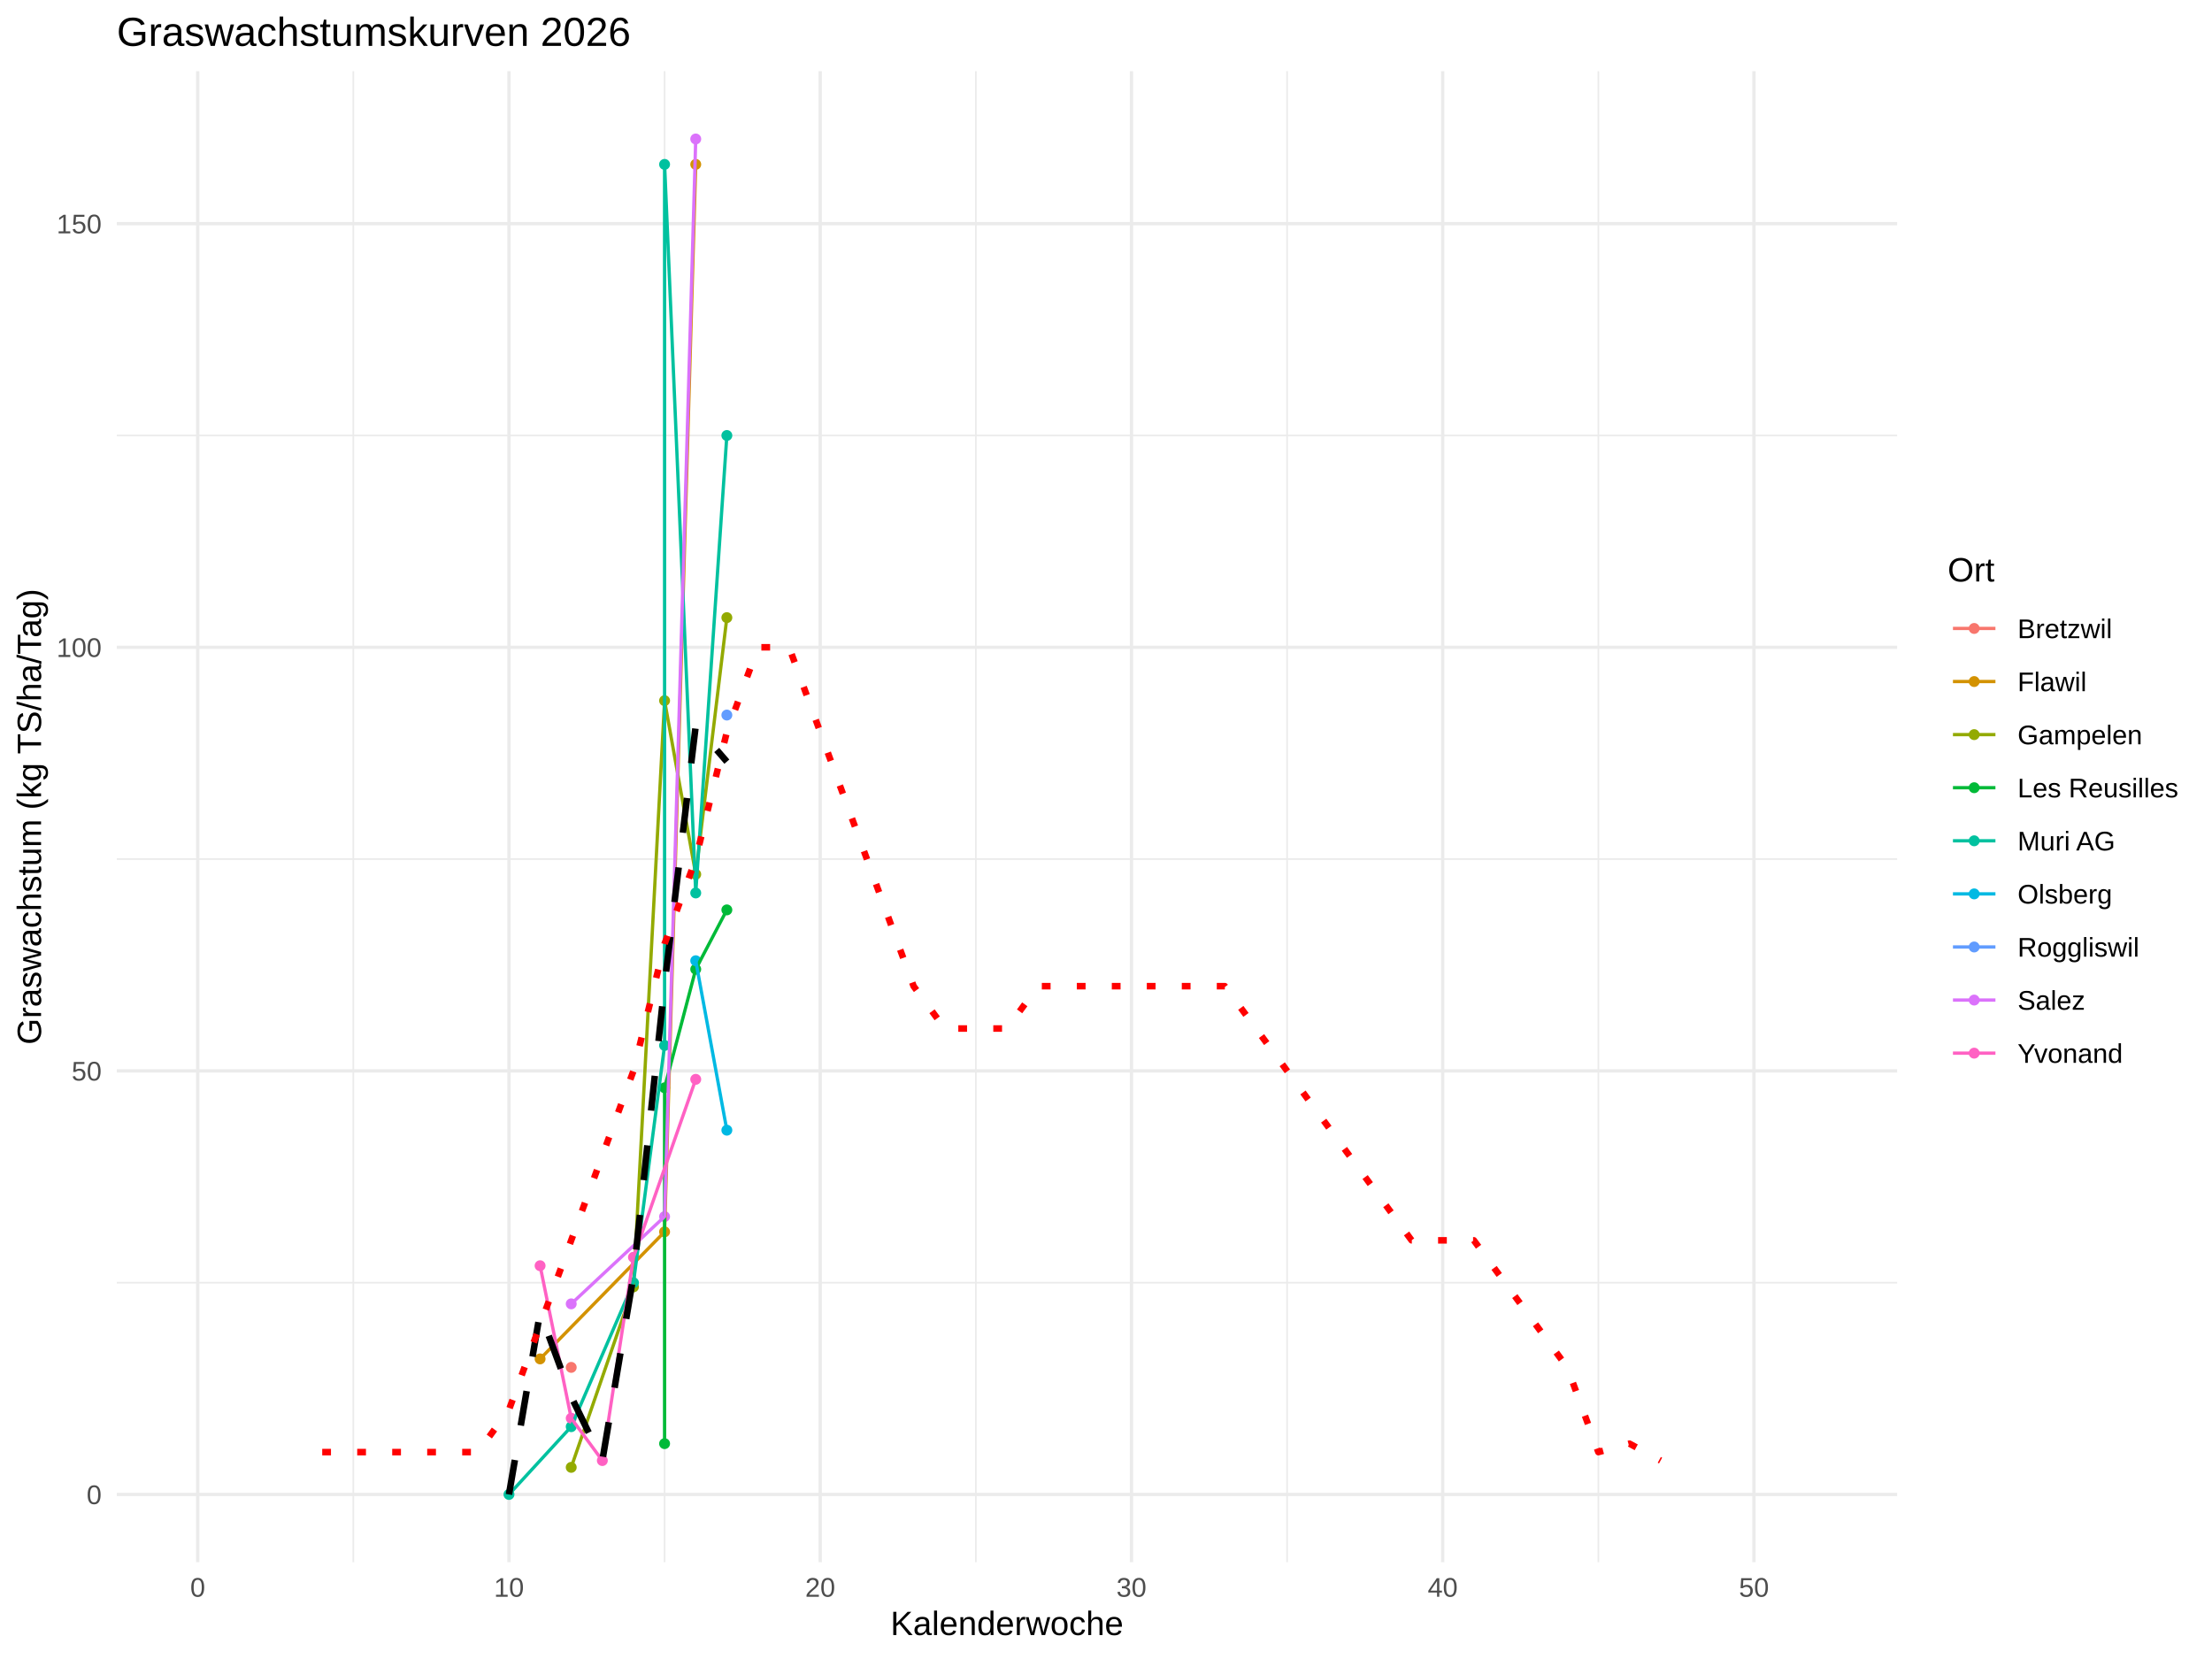
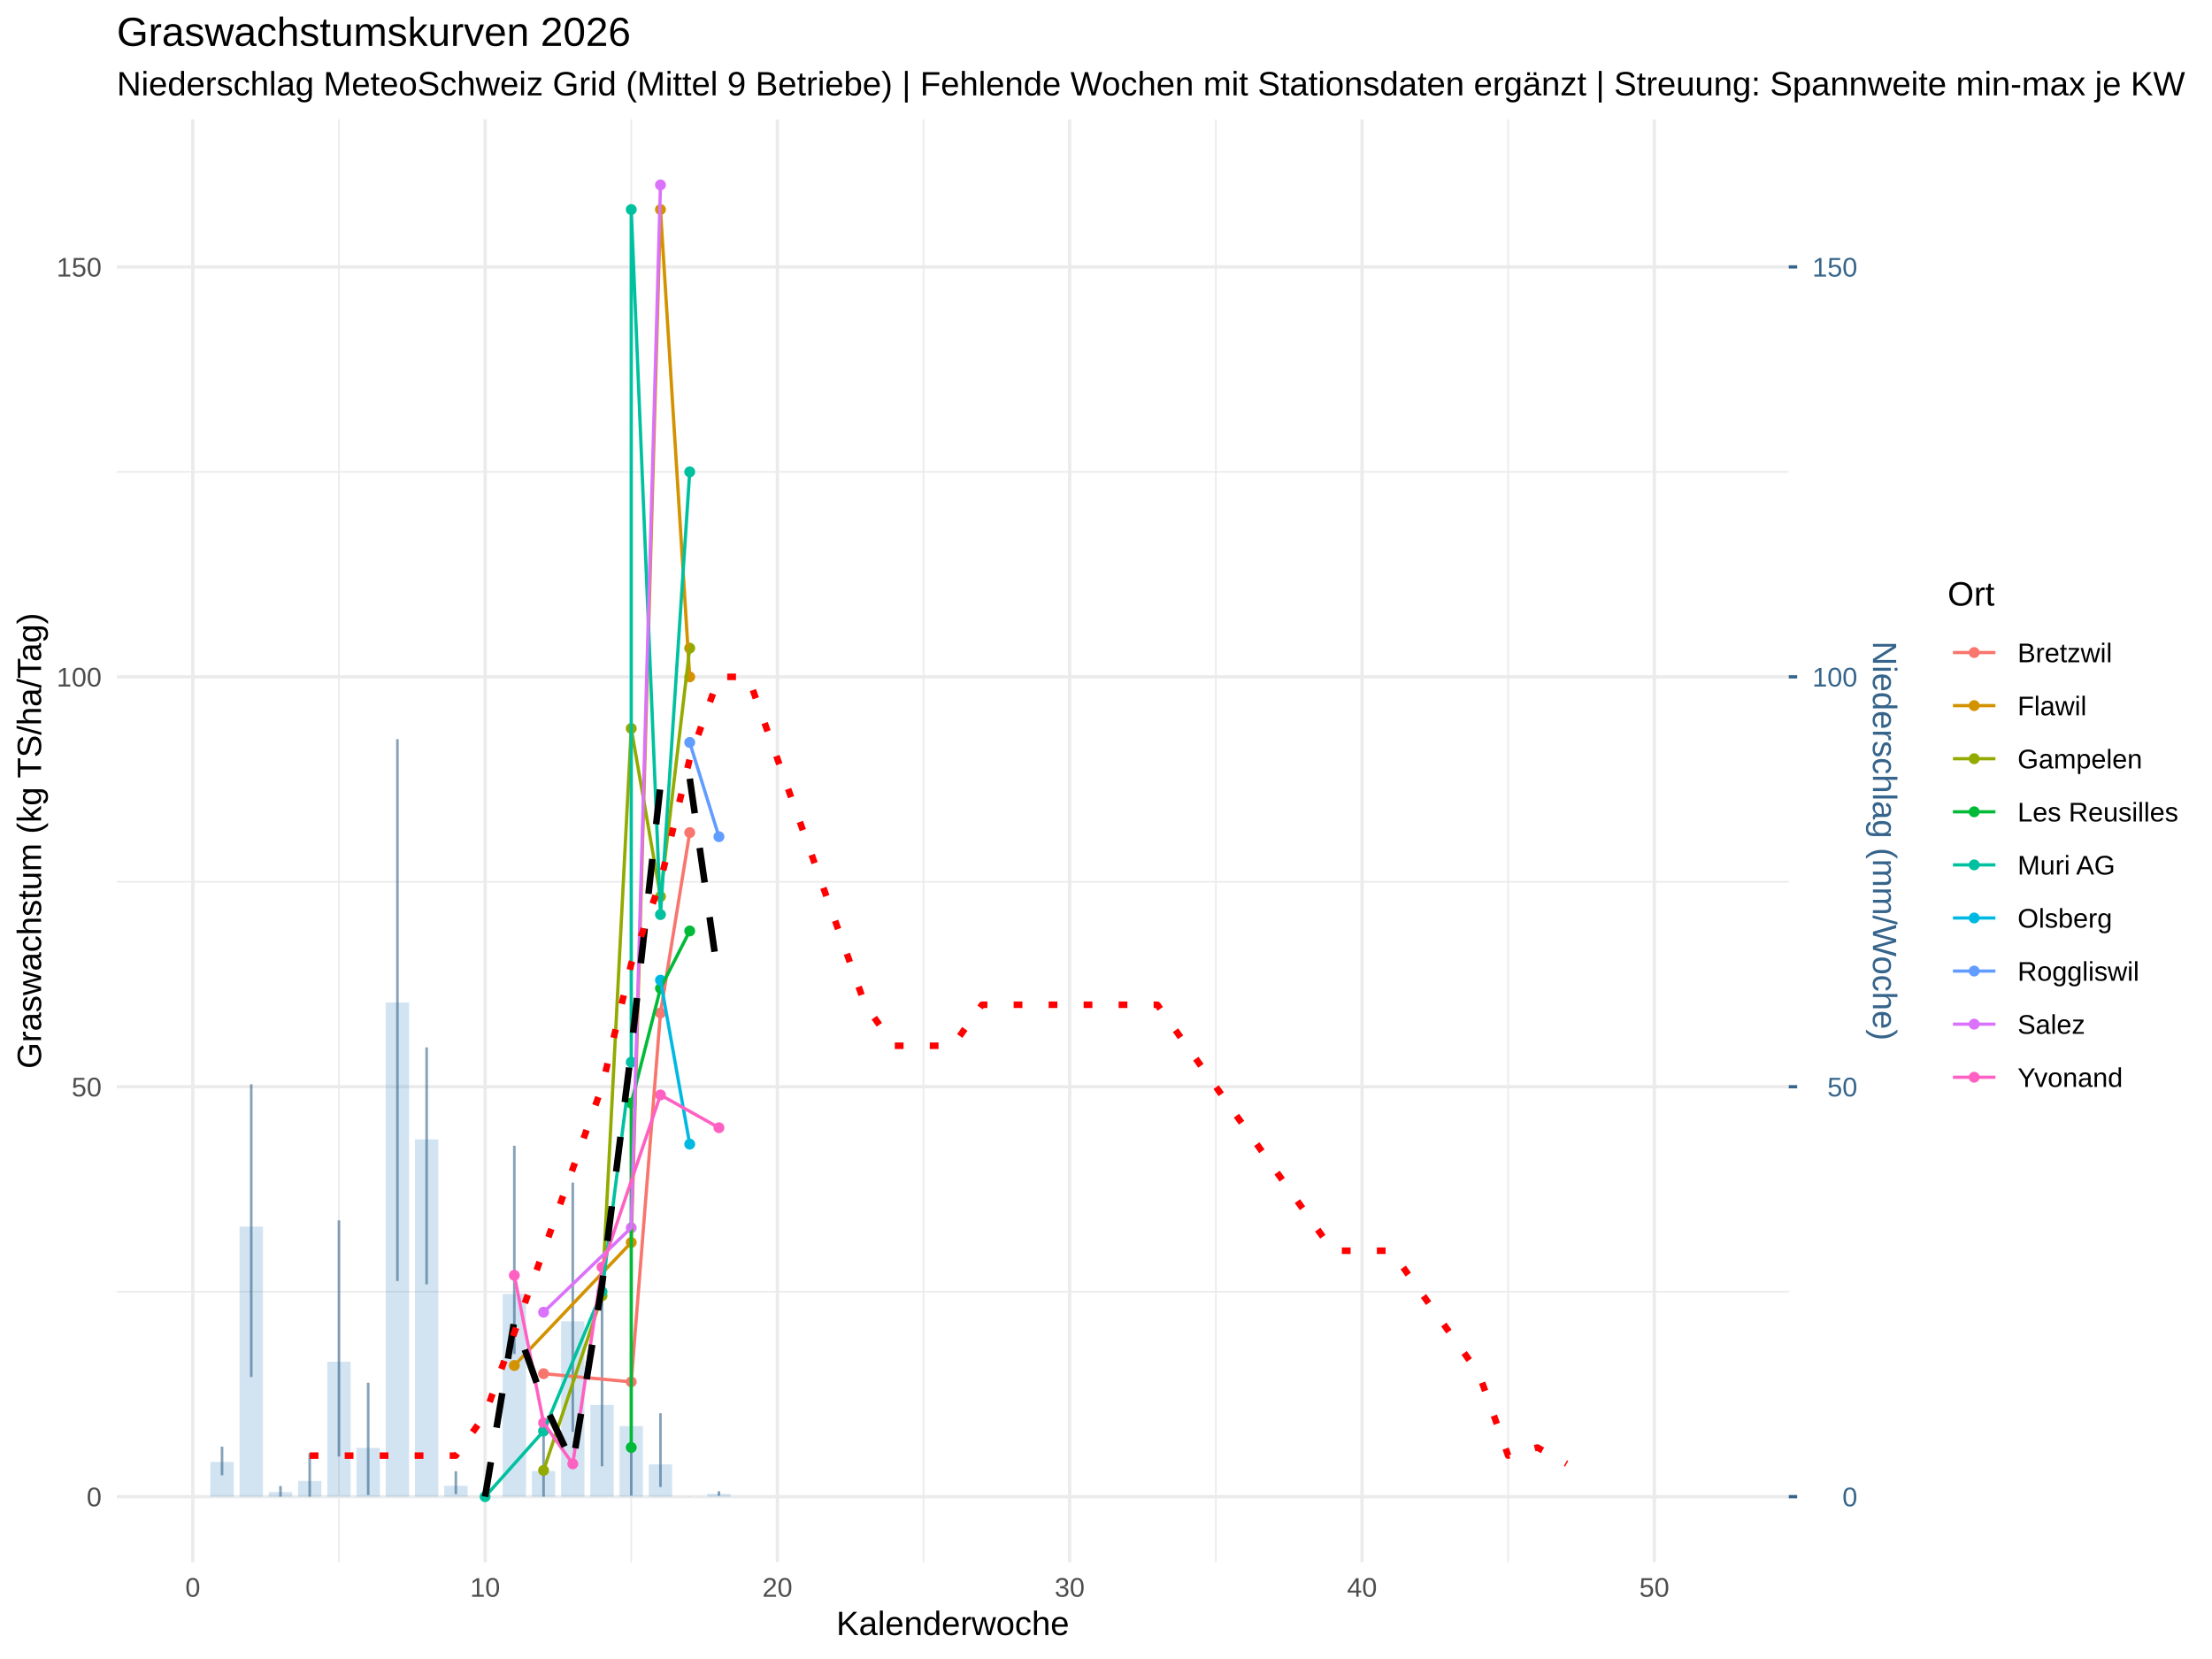
<svg xmlns="http://www.w3.org/2000/svg" width="720.00pt" height="540.00pt" viewBox="0 0 720.00 540.00">
  <g class="svglite">
    <defs>
      <style type="text/css">
    .svglite line, .svglite polyline, .svglite polygon, .svglite path, .svglite rect, .svglite circle {
      fill: none;
      stroke: #000000;
      stroke-linecap: round;
      stroke-linejoin: round;
      stroke-miterlimit: 10.00;
    }
    .svglite text {
      white-space: pre;
    }
    .svglite g.glyphgroup path {
      fill: inherit;
      stroke: none;
    }
  </style>
    </defs>
    <rect width="100%" height="100%" style="stroke: none; fill: #FFFFFF;" />
    <defs>
      <clipPath id="cpMC4wMHw3MjAuMDB8MC4wMHw1NDAuMDA=">
        <rect x="0.00" y="0.00" width="720.00" height="540.00" />
      </clipPath>
    </defs>
    <g clip-path="url(#cpMC4wMHw3MjAuMDB8MC4wMHw1NDAuMDA=)">
-       <rect x="0.00" y="0.00" width="720.00" height="540.00" style="stroke-width: 1.07; stroke: none; fill: #FFFFFF;" />
+       <rect x="-0" y="0.00" width="720.00" height="540.00" style="stroke-width: 1.07; stroke: none; fill: #FFFFFF;" />
    </g>
    <defs>
-       <clipPath id="cpMzguMDJ8NjE3LjUyfDIzLjE4fDUwOC41MA==">
-         <rect x="38.02" y="23.18" width="579.50" height="485.33" />
+       <clipPath id="cpMzguMDJ8NTgyLjI0fDM4Ljg1fDUwOC41MA==">
+         <rect x="38.02" y="38.85" width="544.22" height="469.65" />
      </clipPath>
    </defs>
-     <g clip-path="url(#cpMzguMDJ8NjE3LjUyfDIzLjE4fDUwOC41MA==)">
-       <polyline points="38.02,417.51 617.52,417.51 " style="stroke-width: 0.53; stroke: #EBEBEB; stroke-linecap: butt;" />
-       <polyline points="38.02,279.63 617.52,279.63 " style="stroke-width: 0.53; stroke: #EBEBEB; stroke-linecap: butt;" />
-       <polyline points="38.02,141.75 617.52,141.75 " style="stroke-width: 0.53; stroke: #EBEBEB; stroke-linecap: butt;" />
-       <polyline points="115.01,508.50 115.01,23.18 " style="stroke-width: 0.53; stroke: #EBEBEB; stroke-linecap: butt;" />
-       <polyline points="216.32,508.50 216.32,23.18 " style="stroke-width: 0.53; stroke: #EBEBEB; stroke-linecap: butt;" />
-       <polyline points="317.64,508.50 317.64,23.18 " style="stroke-width: 0.53; stroke: #EBEBEB; stroke-linecap: butt;" />
-       <polyline points="418.95,508.50 418.95,23.18 " style="stroke-width: 0.53; stroke: #EBEBEB; stroke-linecap: butt;" />
-       <polyline points="520.26,508.50 520.26,23.18 " style="stroke-width: 0.53; stroke: #EBEBEB; stroke-linecap: butt;" />
-       <polyline points="38.02,486.44 617.52,486.44 " style="stroke-width: 1.07; stroke: #EBEBEB; stroke-linecap: butt;" />
-       <polyline points="38.02,348.57 617.52,348.57 " style="stroke-width: 1.07; stroke: #EBEBEB; stroke-linecap: butt;" />
-       <polyline points="38.02,210.69 617.52,210.69 " style="stroke-width: 1.07; stroke: #EBEBEB; stroke-linecap: butt;" />
-       <polyline points="38.02,72.81 617.52,72.81 " style="stroke-width: 1.07; stroke: #EBEBEB; stroke-linecap: butt;" />
-       <polyline points="64.36,508.50 64.36,23.18 " style="stroke-width: 1.07; stroke: #EBEBEB; stroke-linecap: butt;" />
-       <polyline points="165.67,508.50 165.67,23.18 " style="stroke-width: 1.07; stroke: #EBEBEB; stroke-linecap: butt;" />
-       <polyline points="266.98,508.50 266.98,23.18 " style="stroke-width: 1.07; stroke: #EBEBEB; stroke-linecap: butt;" />
-       <polyline points="368.29,508.50 368.29,23.18 " style="stroke-width: 1.07; stroke: #EBEBEB; stroke-linecap: butt;" />
-       <polyline points="469.60,508.50 469.60,23.18 " style="stroke-width: 1.07; stroke: #EBEBEB; stroke-linecap: butt;" />
-       <polyline points="570.91,508.50 570.91,23.18 " style="stroke-width: 1.07; stroke: #EBEBEB; stroke-linecap: butt;" />
-       <circle cx="185.93" cy="445.08" r="1.42" style="stroke-width: 0.71; stroke: #F8766D; fill: #F8766D;" />
-       <circle cx="175.80" cy="442.32" r="1.42" style="stroke-width: 0.71; stroke: #D39200; fill: #D39200;" />
-       <circle cx="216.32" cy="400.96" r="1.42" style="stroke-width: 0.71; stroke: #D39200; fill: #D39200;" />
-       <circle cx="226.46" cy="53.51" r="1.42" style="stroke-width: 0.71; stroke: #D39200; fill: #D39200;" />
-       <circle cx="185.93" cy="477.62" r="1.42" style="stroke-width: 0.71; stroke: #93AA00; fill: #93AA00;" />
-       <circle cx="206.19" cy="418.88" r="1.42" style="stroke-width: 0.71; stroke: #93AA00; fill: #93AA00;" />
-       <circle cx="216.32" cy="228.06" r="1.42" style="stroke-width: 0.71; stroke: #93AA00; fill: #93AA00;" />
-       <circle cx="226.46" cy="284.59" r="1.42" style="stroke-width: 0.71; stroke: #93AA00; fill: #93AA00;" />
-       <circle cx="236.59" cy="201.04" r="1.42" style="stroke-width: 0.71; stroke: #93AA00; fill: #93AA00;" />
-       <circle cx="216.32" cy="469.90" r="1.42" style="stroke-width: 0.71; stroke: #00BA38; fill: #00BA38;" />
-       <circle cx="216.32" cy="354.08" r="1.42" style="stroke-width: 0.71; stroke: #00BA38; fill: #00BA38;" />
-       <circle cx="226.46" cy="315.48" r="1.42" style="stroke-width: 0.71; stroke: #00BA38; fill: #00BA38;" />
-       <circle cx="236.59" cy="296.17" r="1.42" style="stroke-width: 0.71; stroke: #00BA38; fill: #00BA38;" />
-       <circle cx="165.67" cy="486.44" r="1.42" style="stroke-width: 0.71; stroke: #00C19F; fill: #00C19F;" />
-       <circle cx="185.93" cy="464.38" r="1.42" style="stroke-width: 0.71; stroke: #00C19F; fill: #00C19F;" />
-       <circle cx="206.19" cy="417.51" r="1.42" style="stroke-width: 0.71; stroke: #00C19F; fill: #00C19F;" />
-       <circle cx="216.32" cy="340.29" r="1.42" style="stroke-width: 0.71; stroke: #00C19F; fill: #00C19F;" />
-       <circle cx="216.32" cy="53.51" r="1.42" style="stroke-width: 0.71; stroke: #00C19F; fill: #00C19F;" />
-       <circle cx="226.46" cy="290.66" r="1.42" style="stroke-width: 0.71; stroke: #00C19F; fill: #00C19F;" />
-       <circle cx="236.59" cy="141.75" r="1.42" style="stroke-width: 0.71; stroke: #00C19F; fill: #00C19F;" />
-       <circle cx="226.46" cy="312.72" r="1.42" style="stroke-width: 0.71; stroke: #00B9E3; fill: #00B9E3;" />
-       <circle cx="236.59" cy="367.87" r="1.42" style="stroke-width: 0.71; stroke: #00B9E3; fill: #00B9E3;" />
-       <circle cx="236.59" cy="232.75" r="1.42" style="stroke-width: 0.71; stroke: #619CFF; fill: #619CFF;" />
-       <circle cx="185.93" cy="424.40" r="1.42" style="stroke-width: 0.71; stroke: #DB72FB; fill: #DB72FB;" />
-       <circle cx="216.32" cy="396.00" r="1.42" style="stroke-width: 0.71; stroke: #DB72FB; fill: #DB72FB;" />
-       <circle cx="226.46" cy="45.24" r="1.42" style="stroke-width: 0.71; stroke: #DB72FB; fill: #DB72FB;" />
-       <circle cx="175.80" cy="411.99" r="1.42" style="stroke-width: 0.71; stroke: #FF61C3; fill: #FF61C3;" />
-       <circle cx="185.93" cy="461.63" r="1.42" style="stroke-width: 0.71; stroke: #FF61C3; fill: #FF61C3;" />
-       <circle cx="196.06" cy="475.41" r="1.42" style="stroke-width: 0.71; stroke: #FF61C3; fill: #FF61C3;" />
-       <circle cx="206.19" cy="409.23" r="1.42" style="stroke-width: 0.71; stroke: #FF61C3; fill: #FF61C3;" />
-       <circle cx="226.46" cy="351.32" r="1.42" style="stroke-width: 0.71; stroke: #FF61C3; fill: #FF61C3;" />
-       <polyline points="175.80,442.32 216.32,400.96 226.46,53.51 " style="stroke-width: 1.07; stroke: #D39200; stroke-linecap: butt;" />
-       <polyline points="185.93,477.62 206.19,418.88 216.32,228.06 226.46,284.59 236.59,201.04 " style="stroke-width: 1.07; stroke: #93AA00; stroke-linecap: butt;" />
-       <polyline points="216.32,469.90 216.32,354.08 226.46,315.48 236.59,296.17 " style="stroke-width: 1.07; stroke: #00BA38; stroke-linecap: butt;" />
-       <polyline points="165.67,486.44 185.93,464.38 206.19,417.51 216.32,340.29 216.32,53.51 226.46,290.66 236.59,141.75 " style="stroke-width: 1.07; stroke: #00C19F; stroke-linecap: butt;" />
-       <polyline points="226.46,312.72 236.59,367.87 " style="stroke-width: 1.07; stroke: #00B9E3; stroke-linecap: butt;" />
-       <polyline points="185.93,424.40 216.32,396.00 226.46,45.24 " style="stroke-width: 1.07; stroke: #DB72FB; stroke-linecap: butt;" />
-       <polyline points="175.80,411.99 185.93,461.63 196.06,475.41 206.19,409.23 226.46,351.32 " style="stroke-width: 1.07; stroke: #FF61C3; stroke-linecap: butt;" />
-       <polyline points="165.67,486.44 175.80,427.16 185.93,454.62 196.06,475.41 206.19,415.21 216.32,320.40 226.46,236.22 236.59,247.92 " style="stroke-width: 2.13; stroke-dasharray: 11.38,11.38; stroke-linecap: butt;" />
-       <polyline points="104.88,472.66 115.01,472.66 125.14,472.66 135.28,472.66 145.41,472.66 155.54,472.66 165.67,458.87 175.80,431.29 185.93,403.72 196.06,376.14 206.19,348.57 216.32,307.20 226.46,279.63 236.59,238.27 246.72,210.69 256.85,210.69 266.98,238.27 277.11,265.84 287.24,293.42 297.37,320.99 307.50,334.78 317.64,334.78 327.77,334.78 337.90,320.99 348.03,320.99 358.16,320.99 368.29,320.99 378.42,320.99 388.55,320.99 398.68,320.99 408.82,334.78 418.95,348.57 429.08,362.35 439.21,376.14 449.34,389.93 459.47,403.72 469.60,403.72 479.73,403.72 489.86,417.51 499.99,431.29 510.13,445.08 520.26,472.66 530.39,469.90 540.52,475.41 " style="stroke-width: 2.13; stroke: #FF0000; stroke-dasharray: 2.85,8.54; stroke-linecap: butt;" />
+     <g clip-path="url(#cpMzguMDJ8NTgyLjI0fDM4Ljg1fDUwOC41MA==)">
+       <polyline points="38.02,420.44 582.24,420.44 " style="stroke-width: 0.53; stroke: #EBEBEB; stroke-linecap: butt;" />
+       <polyline points="38.02,287.02 582.24,287.02 " style="stroke-width: 0.53; stroke: #EBEBEB; stroke-linecap: butt;" />
+       <polyline points="38.02,153.60 582.24,153.60 " style="stroke-width: 0.53; stroke: #EBEBEB; stroke-linecap: butt;" />
+       <polyline points="110.33,508.50 110.33,38.85 " style="stroke-width: 0.53; stroke: #EBEBEB; stroke-linecap: butt;" />
+       <polyline points="205.47,508.50 205.47,38.85 " style="stroke-width: 0.53; stroke: #EBEBEB; stroke-linecap: butt;" />
+       <polyline points="300.61,508.50 300.61,38.85 " style="stroke-width: 0.53; stroke: #EBEBEB; stroke-linecap: butt;" />
+       <polyline points="395.76,508.50 395.76,38.85 " style="stroke-width: 0.53; stroke: #EBEBEB; stroke-linecap: butt;" />
+       <polyline points="490.90,508.50 490.90,38.85 " style="stroke-width: 0.53; stroke: #EBEBEB; stroke-linecap: butt;" />
+       <polyline points="38.02,487.16 582.24,487.16 " style="stroke-width: 1.07; stroke: #EBEBEB; stroke-linecap: butt;" />
+       <polyline points="38.02,353.73 582.24,353.73 " style="stroke-width: 1.07; stroke: #EBEBEB; stroke-linecap: butt;" />
+       <polyline points="38.02,220.31 582.24,220.31 " style="stroke-width: 1.07; stroke: #EBEBEB; stroke-linecap: butt;" />
+       <polyline points="38.02,86.88 582.24,86.88 " style="stroke-width: 1.07; stroke: #EBEBEB; stroke-linecap: butt;" />
+       <polyline points="62.76,508.50 62.76,38.85 " style="stroke-width: 1.07; stroke: #EBEBEB; stroke-linecap: butt;" />
+       <polyline points="157.90,508.50 157.90,38.85 " style="stroke-width: 1.07; stroke: #EBEBEB; stroke-linecap: butt;" />
+       <polyline points="253.04,508.50 253.04,38.85 " style="stroke-width: 1.07; stroke: #EBEBEB; stroke-linecap: butt;" />
+       <polyline points="348.18,508.50 348.18,38.85 " style="stroke-width: 1.07; stroke: #EBEBEB; stroke-linecap: butt;" />
+       <polyline points="443.33,508.50 443.33,38.85 " style="stroke-width: 1.07; stroke: #EBEBEB; stroke-linecap: butt;" />
+       <polyline points="538.47,508.50 538.47,38.85 " style="stroke-width: 1.07; stroke: #EBEBEB; stroke-linecap: butt;" />
+       <rect x="68.46" y="475.85" width="7.61" height="11.31" style="stroke-width: 1.07; stroke: none; stroke-linecap: butt; stroke-linejoin: miter; fill: #4F94CD; fill-opacity: 0.25;" />
+       <rect x="77.98" y="399.26" width="7.61" height="87.89" style="stroke-width: 1.07; stroke: none; stroke-linecap: butt; stroke-linejoin: miter; fill: #4F94CD; fill-opacity: 0.25;" />
+       <rect x="87.49" y="485.65" width="7.61" height="1.50" style="stroke-width: 1.07; stroke: none; stroke-linecap: butt; stroke-linejoin: miter; fill: #4F94CD; fill-opacity: 0.25;" />
+       <rect x="97.01" y="482.05" width="7.61" height="5.10" style="stroke-width: 1.07; stroke: none; stroke-linecap: butt; stroke-linejoin: miter; fill: #4F94CD; fill-opacity: 0.25;" />
+       <rect x="106.52" y="443.23" width="7.61" height="43.93" style="stroke-width: 1.07; stroke: none; stroke-linecap: butt; stroke-linejoin: miter; fill: #4F94CD; fill-opacity: 0.25;" />
+       <rect x="116.04" y="471.28" width="7.61" height="15.88" style="stroke-width: 1.07; stroke: none; stroke-linecap: butt; stroke-linejoin: miter; fill: #4F94CD; fill-opacity: 0.25;" />
+       <rect x="125.55" y="326.31" width="7.61" height="160.84" style="stroke-width: 1.07; stroke: none; stroke-linecap: butt; stroke-linejoin: miter; fill: #4F94CD; fill-opacity: 0.25;" />
+       <rect x="135.06" y="370.88" width="7.61" height="116.28" style="stroke-width: 1.07; stroke: none; stroke-linecap: butt; stroke-linejoin: miter; fill: #4F94CD; fill-opacity: 0.25;" />
+       <rect x="144.58" y="483.62" width="7.61" height="3.54" style="stroke-width: 1.07; stroke: none; stroke-linecap: butt; stroke-linejoin: miter; fill: #4F94CD; fill-opacity: 0.25;" />
+       <rect x="154.09" y="487.16" width="7.61" height="0.00" style="stroke-width: 1.07; stroke: none; stroke-linecap: butt; stroke-linejoin: miter; fill: #4F94CD; fill-opacity: 0.25;" />
+       <rect x="163.61" y="421.18" width="7.61" height="65.98" style="stroke-width: 1.07; stroke: none; stroke-linecap: butt; stroke-linejoin: miter; fill: #4F94CD; fill-opacity: 0.25;" />
+       <rect x="173.12" y="478.82" width="7.61" height="8.34" style="stroke-width: 1.07; stroke: none; stroke-linecap: butt; stroke-linejoin: miter; fill: #4F94CD; fill-opacity: 0.25;" />
+       <rect x="182.64" y="430.08" width="7.61" height="57.07" style="stroke-width: 1.07; stroke: none; stroke-linecap: butt; stroke-linejoin: miter; fill: #4F94CD; fill-opacity: 0.25;" />
+       <rect x="192.15" y="457.30" width="7.61" height="29.85" style="stroke-width: 1.07; stroke: none; stroke-linecap: butt; stroke-linejoin: miter; fill: #4F94CD; fill-opacity: 0.25;" />
+       <rect x="201.66" y="464.17" width="7.61" height="22.98" style="stroke-width: 1.07; stroke: none; stroke-linecap: butt; stroke-linejoin: miter; fill: #4F94CD; fill-opacity: 0.25;" />
+       <rect x="211.18" y="476.65" width="7.61" height="10.50" style="stroke-width: 1.07; stroke: none; stroke-linecap: butt; stroke-linejoin: miter; fill: #4F94CD; fill-opacity: 0.25;" />
+       <rect x="220.69" y="487.15" width="7.61" height="0.003" style="stroke-width: 1.07; stroke: none; stroke-linecap: butt; stroke-linejoin: miter; fill: #4F94CD; fill-opacity: 0.25;" />
+       <rect x="230.21" y="486.29" width="7.61" height="0.87" style="stroke-width: 1.07; stroke: none; stroke-linecap: butt; stroke-linejoin: miter; fill: #4F94CD; fill-opacity: 0.25;" />
+       <line x1="72.27" y1="480.22" x2="72.27" y2="470.88" style="stroke-width: 0.85; stroke: #36648B; stroke-opacity: 0.60; stroke-linecap: butt;" />
+       <line x1="81.78" y1="448.20" x2="81.78" y2="352.93" style="stroke-width: 0.85; stroke: #36648B; stroke-opacity: 0.60; stroke-linecap: butt;" />
+       <line x1="91.30" y1="487.16" x2="91.30" y2="483.69" style="stroke-width: 0.85; stroke: #36648B; stroke-opacity: 0.60; stroke-linecap: butt;" />
+       <line x1="100.81" y1="487.16" x2="100.81" y2="473.01" style="stroke-width: 0.85; stroke: #36648B; stroke-opacity: 0.60; stroke-linecap: butt;" />
+       <line x1="110.33" y1="474.08" x2="110.33" y2="397.23" style="stroke-width: 0.85; stroke: #36648B; stroke-opacity: 0.60; stroke-linecap: butt;" />
+       <line x1="119.84" y1="486.62" x2="119.84" y2="450.06" style="stroke-width: 0.85; stroke: #36648B; stroke-opacity: 0.60; stroke-linecap: butt;" />
+       <line x1="129.36" y1="416.97" x2="129.36" y2="240.59" style="stroke-width: 0.85; stroke: #36648B; stroke-opacity: 0.60; stroke-linecap: butt;" />
+       <line x1="138.87" y1="418.04" x2="138.87" y2="340.92" style="stroke-width: 0.85; stroke: #36648B; stroke-opacity: 0.60; stroke-linecap: butt;" />
+       <line x1="148.38" y1="486.36" x2="148.38" y2="478.88" style="stroke-width: 0.85; stroke: #36648B; stroke-opacity: 0.60; stroke-linecap: butt;" />
+       <line x1="157.90" y1="487.16" x2="157.90" y2="487.16" style="stroke-width: 0.85; stroke: #36648B; stroke-opacity: 0.60; stroke-linecap: butt;" />
+       <line x1="167.41" y1="440.72" x2="167.41" y2="372.95" style="stroke-width: 0.85; stroke: #36648B; stroke-opacity: 0.60; stroke-linecap: butt;" />
+       <line x1="176.93" y1="487.16" x2="176.93" y2="466.88" style="stroke-width: 0.85; stroke: #36648B; stroke-opacity: 0.60; stroke-linecap: butt;" />
+       <line x1="186.44" y1="466.07" x2="186.44" y2="384.95" style="stroke-width: 0.85; stroke: #36648B; stroke-opacity: 0.60; stroke-linecap: butt;" />
+       <line x1="195.96" y1="477.28" x2="195.96" y2="422.58" style="stroke-width: 0.85; stroke: #36648B; stroke-opacity: 0.60; stroke-linecap: butt;" />
+       <line x1="205.47" y1="486.81" x2="205.47" y2="440.51" style="stroke-width: 0.85; stroke: #36648B; stroke-opacity: 0.60; stroke-linecap: butt;" />
+       <line x1="214.98" y1="484.01" x2="214.98" y2="459.99" style="stroke-width: 0.85; stroke: #36648B; stroke-opacity: 0.60; stroke-linecap: butt;" />
+       <line x1="224.50" y1="487.16" x2="224.50" y2="487.13" style="stroke-width: 0.85; stroke: #36648B; stroke-opacity: 0.60; stroke-linecap: butt;" />
+       <line x1="234.01" y1="486.84" x2="234.01" y2="485.39" style="stroke-width: 0.85; stroke: #36648B; stroke-opacity: 0.60; stroke-linecap: butt;" />
+       <circle cx="176.93" cy="447.13" r="1.42" style="stroke-width: 0.71; stroke: #F8766D; fill: #F8766D;" />
+       <circle cx="205.47" cy="449.80" r="1.42" style="stroke-width: 0.71; stroke: #F8766D; fill: #F8766D;" />
+       <circle cx="214.98" cy="329.72" r="1.42" style="stroke-width: 0.71; stroke: #F8766D; fill: #F8766D;" />
+       <circle cx="224.50" cy="271.01" r="1.42" style="stroke-width: 0.71; stroke: #F8766D; fill: #F8766D;" />
+       <circle cx="167.41" cy="444.46" r="1.42" style="stroke-width: 0.71; stroke: #D39200; fill: #D39200;" />
+       <circle cx="205.47" cy="404.43" r="1.42" style="stroke-width: 0.71; stroke: #D39200; fill: #D39200;" />
+       <circle cx="214.98" cy="68.21" r="1.42" style="stroke-width: 0.71; stroke: #D39200; fill: #D39200;" />
+       <circle cx="224.50" cy="220.31" r="1.42" style="stroke-width: 0.71; stroke: #D39200; fill: #D39200;" />
+       <circle cx="176.93" cy="478.62" r="1.42" style="stroke-width: 0.71; stroke: #93AA00; fill: #93AA00;" />
+       <circle cx="195.96" cy="421.78" r="1.42" style="stroke-width: 0.71; stroke: #93AA00; fill: #93AA00;" />
+       <circle cx="205.47" cy="237.12" r="1.42" style="stroke-width: 0.71; stroke: #93AA00; fill: #93AA00;" />
+       <circle cx="214.98" cy="291.82" r="1.42" style="stroke-width: 0.71; stroke: #93AA00; fill: #93AA00;" />
+       <circle cx="224.50" cy="210.97" r="1.42" style="stroke-width: 0.71; stroke: #93AA00; fill: #93AA00;" />
+       <circle cx="205.47" cy="471.15" r="1.42" style="stroke-width: 0.71; stroke: #00BA38; fill: #00BA38;" />
+       <circle cx="205.47" cy="359.07" r="1.42" style="stroke-width: 0.71; stroke: #00BA38; fill: #00BA38;" />
+       <circle cx="214.98" cy="321.71" r="1.42" style="stroke-width: 0.71; stroke: #00BA38; fill: #00BA38;" />
+       <circle cx="224.50" cy="303.03" r="1.42" style="stroke-width: 0.71; stroke: #00BA38; fill: #00BA38;" />
+       <circle cx="157.90" cy="487.16" r="1.42" style="stroke-width: 0.71; stroke: #00C19F; fill: #00C19F;" />
+       <circle cx="176.93" cy="465.81" r="1.42" style="stroke-width: 0.71; stroke: #00C19F; fill: #00C19F;" />
+       <circle cx="195.96" cy="420.44" r="1.42" style="stroke-width: 0.71; stroke: #00C19F; fill: #00C19F;" />
+       <circle cx="205.47" cy="345.73" r="1.42" style="stroke-width: 0.71; stroke: #00C19F; fill: #00C19F;" />
+       <circle cx="205.47" cy="68.21" r="1.42" style="stroke-width: 0.71; stroke: #00C19F; fill: #00C19F;" />
+       <circle cx="214.98" cy="297.69" r="1.42" style="stroke-width: 0.71; stroke: #00C19F; fill: #00C19F;" />
+       <circle cx="224.50" cy="153.60" r="1.42" style="stroke-width: 0.71; stroke: #00C19F; fill: #00C19F;" />
+       <circle cx="214.98" cy="319.04" r="1.42" style="stroke-width: 0.71; stroke: #00B9E3; fill: #00B9E3;" />
+       <circle cx="224.50" cy="372.41" r="1.42" style="stroke-width: 0.71; stroke: #00B9E3; fill: #00B9E3;" />
+       <circle cx="224.50" cy="241.66" r="1.42" style="stroke-width: 0.71; stroke: #619CFF; fill: #619CFF;" />
+       <circle cx="234.01" cy="272.34" r="1.42" style="stroke-width: 0.71; stroke: #619CFF; fill: #619CFF;" />
+       <circle cx="176.93" cy="427.12" r="1.42" style="stroke-width: 0.71; stroke: #DB72FB; fill: #DB72FB;" />
+       <circle cx="205.47" cy="399.63" r="1.42" style="stroke-width: 0.71; stroke: #DB72FB; fill: #DB72FB;" />
+       <circle cx="214.98" cy="60.20" r="1.42" style="stroke-width: 0.71; stroke: #DB72FB; fill: #DB72FB;" />
+       <circle cx="167.41" cy="415.11" r="1.42" style="stroke-width: 0.71; stroke: #FF61C3; fill: #FF61C3;" />
+       <circle cx="176.93" cy="463.14" r="1.42" style="stroke-width: 0.71; stroke: #FF61C3; fill: #FF61C3;" />
+       <circle cx="186.44" cy="476.48" r="1.42" style="stroke-width: 0.71; stroke: #FF61C3; fill: #FF61C3;" />
+       <circle cx="195.96" cy="412.44" r="1.42" style="stroke-width: 0.71; stroke: #FF61C3; fill: #FF61C3;" />
+       <circle cx="214.98" cy="356.40" r="1.42" style="stroke-width: 0.71; stroke: #FF61C3; fill: #FF61C3;" />
+       <circle cx="234.01" cy="367.07" r="1.42" style="stroke-width: 0.71; stroke: #FF61C3; fill: #FF61C3;" />
+       <polyline points="176.93,447.13 205.47,449.80 214.98,329.72 224.50,271.01 " style="stroke-width: 1.07; stroke: #F8766D; stroke-linecap: butt;" />
+       <polyline points="167.41,444.46 205.47,404.43 214.98,68.21 224.50,220.31 " style="stroke-width: 1.07; stroke: #D39200; stroke-linecap: butt;" />
+       <polyline points="176.93,478.62 195.96,421.78 205.47,237.12 214.98,291.82 224.50,210.97 " style="stroke-width: 1.07; stroke: #93AA00; stroke-linecap: butt;" />
+       <polyline points="205.47,471.15 205.47,359.07 214.98,321.71 224.50,303.03 " style="stroke-width: 1.07; stroke: #00BA38; stroke-linecap: butt;" />
+       <polyline points="157.90,487.16 176.93,465.81 195.96,420.44 205.47,345.73 205.47,68.21 214.98,297.69 224.50,153.60 " style="stroke-width: 1.07; stroke: #00C19F; stroke-linecap: butt;" />
+       <polyline points="214.98,319.04 224.50,372.41 " style="stroke-width: 1.07; stroke: #00B9E3; stroke-linecap: butt;" />
+       <polyline points="224.50,241.66 234.01,272.34 " style="stroke-width: 1.07; stroke: #619CFF; stroke-linecap: butt;" />
+       <polyline points="176.93,427.12 205.47,399.63 214.98,60.20 " style="stroke-width: 1.07; stroke: #DB72FB; stroke-linecap: butt;" />
+       <polyline points="167.41,415.11 176.93,463.14 186.44,476.48 195.96,412.44 214.98,356.40 234.01,367.07 " style="stroke-width: 1.07; stroke: #FF61C3; stroke-linecap: butt;" />
+       <polyline points="157.90,487.16 167.41,429.78 176.93,456.36 186.44,476.48 195.96,418.22 205.47,341.89 214.98,255.60 224.50,253.28 234.01,319.71 " style="stroke-width: 2.13; stroke-dasharray: 11.38,11.38; stroke-linecap: butt;" />
+       <polyline points="100.81,473.81 110.33,473.81 119.84,473.81 129.36,473.81 138.87,473.81 148.38,473.81 157.90,460.47 167.41,433.79 176.93,407.10 186.44,380.42 195.96,353.73 205.47,313.70 214.98,287.02 224.50,246.99 234.01,220.31 243.53,220.31 253.04,246.99 262.56,273.68 272.07,300.36 281.58,327.05 291.10,340.39 300.61,340.39 310.13,340.39 319.64,327.05 329.16,327.05 338.67,327.05 348.18,327.05 357.70,327.05 367.21,327.05 376.73,327.05 386.24,340.39 395.76,353.73 405.27,367.07 414.79,380.42 424.30,393.76 433.81,407.10 443.33,407.10 452.84,407.10 462.36,420.44 471.87,433.79 481.39,447.13 490.90,473.81 500.41,471.15 509.93,476.48 " style="stroke-width: 2.13; stroke: #FF0000; stroke-dasharray: 2.85,8.54; stroke-linecap: butt;" />
    </g>
    <g clip-path="url(#cpMC4wMHw3MjAuMDB8MC4wMHw1NDAuMDA=)">
-       <text x="33.09" y="489.59" text-anchor="end" style="font-size: 8.80px;fill: #4D4D4D; font-family: &quot;Arial&quot;;" textLength="4.89px" lengthAdjust="spacingAndGlyphs">0</text>
-       <text x="33.09" y="351.72" text-anchor="end" style="font-size: 8.80px;fill: #4D4D4D; font-family: &quot;Arial&quot;;" textLength="9.78px" lengthAdjust="spacingAndGlyphs">50</text>
-       <text x="33.09" y="213.84" text-anchor="end" style="font-size: 8.80px;fill: #4D4D4D; font-family: &quot;Arial&quot;;" textLength="14.67px" lengthAdjust="spacingAndGlyphs">100</text>
-       <text x="33.09" y="75.96" text-anchor="end" style="font-size: 8.80px;fill: #4D4D4D; font-family: &quot;Arial&quot;;" textLength="14.67px" lengthAdjust="spacingAndGlyphs">150</text>
-       <text x="64.36" y="519.74" text-anchor="middle" style="font-size: 8.80px;fill: #4D4D4D; font-family: &quot;Arial&quot;;" textLength="4.89px" lengthAdjust="spacingAndGlyphs">0</text>
-       <text x="165.67" y="519.74" text-anchor="middle" style="font-size: 8.80px;fill: #4D4D4D; font-family: &quot;Arial&quot;;" textLength="9.78px" lengthAdjust="spacingAndGlyphs">10</text>
-       <text x="266.98" y="519.74" text-anchor="middle" style="font-size: 8.80px;fill: #4D4D4D; font-family: &quot;Arial&quot;;" textLength="9.78px" lengthAdjust="spacingAndGlyphs">20</text>
-       <text x="368.29" y="519.74" text-anchor="middle" style="font-size: 8.80px;fill: #4D4D4D; font-family: &quot;Arial&quot;;" textLength="9.78px" lengthAdjust="spacingAndGlyphs">30</text>
-       <text x="469.60" y="519.74" text-anchor="middle" style="font-size: 8.80px;fill: #4D4D4D; font-family: &quot;Arial&quot;;" textLength="9.78px" lengthAdjust="spacingAndGlyphs">40</text>
-       <text x="570.91" y="519.74" text-anchor="middle" style="font-size: 8.80px;fill: #4D4D4D; font-family: &quot;Arial&quot;;" textLength="9.78px" lengthAdjust="spacingAndGlyphs">50</text>
-       <text x="327.77" y="532.20" text-anchor="middle" style="font-size: 11.00px; font-family: &quot;Arial&quot;;" textLength="75.88px" lengthAdjust="spacingAndGlyphs">Kalenderwoche</text>
-       <text transform="translate(13.36,265.84) rotate(-90)" text-anchor="middle" style="font-size: 11.00px; font-family: &quot;Arial&quot;;" textLength="148.42px" lengthAdjust="spacingAndGlyphs">Graswachstum (kg TS/ha/Tag)</text>
-       <text x="633.95" y="189.28" style="font-size: 11.00px; font-family: &quot;Arial&quot;;" textLength="15.28px" lengthAdjust="spacingAndGlyphs">Ort</text>
-       <circle cx="642.59" cy="204.56" r="1.42" style="stroke-width: 0.71; stroke: #F8766D; fill: #F8766D;" />
-       <line x1="635.68" y1="204.56" x2="649.51" y2="204.56" style="stroke-width: 1.07; stroke: #F8766D; stroke-linecap: butt;" />
-       <circle cx="642.59" cy="221.84" r="1.42" style="stroke-width: 0.71; stroke: #D39200; fill: #D39200;" />
-       <line x1="635.68" y1="221.84" x2="649.51" y2="221.84" style="stroke-width: 1.07; stroke: #D39200; stroke-linecap: butt;" />
-       <circle cx="642.59" cy="239.12" r="1.42" style="stroke-width: 0.71; stroke: #93AA00; fill: #93AA00;" />
-       <line x1="635.68" y1="239.12" x2="649.51" y2="239.12" style="stroke-width: 1.07; stroke: #93AA00; stroke-linecap: butt;" />
-       <circle cx="642.59" cy="256.40" r="1.42" style="stroke-width: 0.71; stroke: #00BA38; fill: #00BA38;" />
-       <line x1="635.68" y1="256.40" x2="649.51" y2="256.40" style="stroke-width: 1.07; stroke: #00BA38; stroke-linecap: butt;" />
-       <circle cx="642.59" cy="273.68" r="1.42" style="stroke-width: 0.71; stroke: #00C19F; fill: #00C19F;" />
-       <line x1="635.68" y1="273.68" x2="649.51" y2="273.68" style="stroke-width: 1.07; stroke: #00C19F; stroke-linecap: butt;" />
-       <circle cx="642.59" cy="290.96" r="1.42" style="stroke-width: 0.71; stroke: #00B9E3; fill: #00B9E3;" />
-       <line x1="635.68" y1="290.96" x2="649.51" y2="290.96" style="stroke-width: 1.07; stroke: #00B9E3; stroke-linecap: butt;" />
-       <circle cx="642.59" cy="308.24" r="1.42" style="stroke-width: 0.71; stroke: #619CFF; fill: #619CFF;" />
-       <line x1="635.68" y1="308.24" x2="649.51" y2="308.24" style="stroke-width: 1.07; stroke: #619CFF; stroke-linecap: butt;" />
-       <circle cx="642.59" cy="325.52" r="1.42" style="stroke-width: 0.71; stroke: #DB72FB; fill: #DB72FB;" />
-       <line x1="635.68" y1="325.52" x2="649.51" y2="325.52" style="stroke-width: 1.07; stroke: #DB72FB; stroke-linecap: butt;" />
-       <circle cx="642.59" cy="342.80" r="1.42" style="stroke-width: 0.71; stroke: #FF61C3; fill: #FF61C3;" />
-       <line x1="635.68" y1="342.80" x2="649.51" y2="342.80" style="stroke-width: 1.07; stroke: #FF61C3; stroke-linecap: butt;" />
-       <text x="656.71" y="207.71" style="font-size: 8.80px; font-family: &quot;Arial&quot;;" textLength="30.80px" lengthAdjust="spacingAndGlyphs">Bretzwil</text>
-       <text x="656.71" y="224.99" style="font-size: 8.80px; font-family: &quot;Arial&quot;;" textLength="22.48px" lengthAdjust="spacingAndGlyphs">Flawil</text>
-       <text x="656.71" y="242.27" style="font-size: 8.80px; font-family: &quot;Arial&quot;;" textLength="40.58px" lengthAdjust="spacingAndGlyphs">Gampelen</text>
-       <text x="656.71" y="259.55" style="font-size: 8.80px; font-family: &quot;Arial&quot;;" textLength="52.33px" lengthAdjust="spacingAndGlyphs">Les Reusilles</text>
-       <text x="656.71" y="276.83" style="font-size: 8.80px; font-family: &quot;Arial&quot;;" textLength="31.77px" lengthAdjust="spacingAndGlyphs">Muri AG</text>
-       <text x="656.71" y="294.11" style="font-size: 8.80px; font-family: &quot;Arial&quot;;" textLength="30.80px" lengthAdjust="spacingAndGlyphs">Olsberg</text>
-       <text x="656.71" y="311.39" style="font-size: 8.80px; font-family: &quot;Arial&quot;;" textLength="39.61px" lengthAdjust="spacingAndGlyphs">Roggliswil</text>
-       <text x="656.71" y="328.67" style="font-size: 8.80px; font-family: &quot;Arial&quot;;" textLength="22.02px" lengthAdjust="spacingAndGlyphs">Salez</text>
-       <text x="656.71" y="345.95" style="font-size: 8.80px; font-family: &quot;Arial&quot;;" textLength="34.25px" lengthAdjust="spacingAndGlyphs">Yvonand</text>
+       <text x="33.09" y="490.31" text-anchor="end" style="font-size: 8.80px;fill: #4D4D4D; font-family: &quot;Arial&quot;;" textLength="4.89px" lengthAdjust="spacingAndGlyphs">0</text>
+       <text x="33.09" y="356.88" text-anchor="end" style="font-size: 8.80px;fill: #4D4D4D; font-family: &quot;Arial&quot;;" textLength="9.78px" lengthAdjust="spacingAndGlyphs">50</text>
+       <text x="33.09" y="223.46" text-anchor="end" style="font-size: 8.80px;fill: #4D4D4D; font-family: &quot;Arial&quot;;" textLength="14.67px" lengthAdjust="spacingAndGlyphs">100</text>
+       <text x="33.09" y="90.03" text-anchor="end" style="font-size: 8.80px;fill: #4D4D4D; font-family: &quot;Arial&quot;;" textLength="14.67px" lengthAdjust="spacingAndGlyphs">150</text>
+       <polyline points="584.98,487.16 582.24,487.16 " style="stroke-width: 1.07; stroke: #36648B; stroke-linecap: butt;" />
+       <polyline points="584.98,353.73 582.24,353.73 " style="stroke-width: 1.07; stroke: #36648B; stroke-linecap: butt;" />
+       <polyline points="584.98,220.31 582.24,220.31 " style="stroke-width: 1.07; stroke: #36648B; stroke-linecap: butt;" />
+       <polyline points="584.98,86.88 582.24,86.88 " style="stroke-width: 1.07; stroke: #36648B; stroke-linecap: butt;" />
+       <text x="604.58" y="490.31" text-anchor="end" style="font-size: 8.80px;fill: #36648B; font-family: &quot;Arial&quot;;" textLength="4.89px" lengthAdjust="spacingAndGlyphs">0</text>
+       <text x="604.58" y="356.88" text-anchor="end" style="font-size: 8.80px;fill: #36648B; font-family: &quot;Arial&quot;;" textLength="9.78px" lengthAdjust="spacingAndGlyphs">50</text>
+       <text x="604.58" y="223.46" text-anchor="end" style="font-size: 8.80px;fill: #36648B; font-family: &quot;Arial&quot;;" textLength="14.67px" lengthAdjust="spacingAndGlyphs">100</text>
+       <text x="604.58" y="90.03" text-anchor="end" style="font-size: 8.80px;fill: #36648B; font-family: &quot;Arial&quot;;" textLength="14.67px" lengthAdjust="spacingAndGlyphs">150</text>
+       <text x="62.76" y="519.74" text-anchor="middle" style="font-size: 8.80px;fill: #4D4D4D; font-family: &quot;Arial&quot;;" textLength="4.89px" lengthAdjust="spacingAndGlyphs">0</text>
+       <text x="157.90" y="519.74" text-anchor="middle" style="font-size: 8.80px;fill: #4D4D4D; font-family: &quot;Arial&quot;;" textLength="9.78px" lengthAdjust="spacingAndGlyphs">10</text>
+       <text x="253.04" y="519.74" text-anchor="middle" style="font-size: 8.80px;fill: #4D4D4D; font-family: &quot;Arial&quot;;" textLength="9.78px" lengthAdjust="spacingAndGlyphs">20</text>
+       <text x="348.18" y="519.74" text-anchor="middle" style="font-size: 8.80px;fill: #4D4D4D; font-family: &quot;Arial&quot;;" textLength="9.78px" lengthAdjust="spacingAndGlyphs">30</text>
+       <text x="443.33" y="519.74" text-anchor="middle" style="font-size: 8.80px;fill: #4D4D4D; font-family: &quot;Arial&quot;;" textLength="9.78px" lengthAdjust="spacingAndGlyphs">40</text>
+       <text x="538.47" y="519.74" text-anchor="middle" style="font-size: 8.80px;fill: #4D4D4D; font-family: &quot;Arial&quot;;" textLength="9.78px" lengthAdjust="spacingAndGlyphs">50</text>
+       <text x="310.13" y="532.20" text-anchor="middle" style="font-size: 11.00px; font-family: &quot;Arial&quot;;" textLength="75.88px" lengthAdjust="spacingAndGlyphs">Kalenderwoche</text>
+       <text transform="translate(13.36,273.68) rotate(-90)" text-anchor="middle" style="font-size: 11.00px; font-family: &quot;Arial&quot;;" textLength="148.42px" lengthAdjust="spacingAndGlyphs">Graswachstum (kg TS/ha/Tag)</text>
+       <text transform="translate(609.64,273.68) rotate(90)" text-anchor="middle" style="font-size: 11.00px;fill: #36648B; font-family: &quot;Arial&quot;;" textLength="130.02px" lengthAdjust="spacingAndGlyphs">Niederschlag (mm/Woche)</text>
+       <text x="633.95" y="197.12" style="font-size: 11.00px; font-family: &quot;Arial&quot;;" textLength="15.28px" lengthAdjust="spacingAndGlyphs">Ort</text>
+       <circle cx="642.59" cy="212.40" r="1.42" style="stroke-width: 0.71; stroke: #F8766D; fill: #F8766D;" />
+       <line x1="635.68" y1="212.40" x2="649.51" y2="212.40" style="stroke-width: 1.07; stroke: #F8766D; stroke-linecap: butt;" />
+       <circle cx="642.59" cy="229.68" r="1.42" style="stroke-width: 0.71; stroke: #D39200; fill: #D39200;" />
+       <line x1="635.68" y1="229.68" x2="649.51" y2="229.68" style="stroke-width: 1.07; stroke: #D39200; stroke-linecap: butt;" />
+       <circle cx="642.59" cy="246.96" r="1.42" style="stroke-width: 0.71; stroke: #93AA00; fill: #93AA00;" />
+       <line x1="635.68" y1="246.96" x2="649.51" y2="246.96" style="stroke-width: 1.07; stroke: #93AA00; stroke-linecap: butt;" />
+       <circle cx="642.59" cy="264.24" r="1.42" style="stroke-width: 0.71; stroke: #00BA38; fill: #00BA38;" />
+       <line x1="635.68" y1="264.24" x2="649.51" y2="264.24" style="stroke-width: 1.07; stroke: #00BA38; stroke-linecap: butt;" />
+       <circle cx="642.59" cy="281.52" r="1.42" style="stroke-width: 0.71; stroke: #00C19F; fill: #00C19F;" />
+       <line x1="635.68" y1="281.52" x2="649.51" y2="281.52" style="stroke-width: 1.07; stroke: #00C19F; stroke-linecap: butt;" />
+       <circle cx="642.59" cy="298.80" r="1.42" style="stroke-width: 0.71; stroke: #00B9E3; fill: #00B9E3;" />
+       <line x1="635.68" y1="298.80" x2="649.51" y2="298.80" style="stroke-width: 1.07; stroke: #00B9E3; stroke-linecap: butt;" />
+       <circle cx="642.59" cy="316.08" r="1.42" style="stroke-width: 0.71; stroke: #619CFF; fill: #619CFF;" />
+       <line x1="635.68" y1="316.08" x2="649.51" y2="316.08" style="stroke-width: 1.07; stroke: #619CFF; stroke-linecap: butt;" />
+       <circle cx="642.59" cy="333.36" r="1.42" style="stroke-width: 0.71; stroke: #DB72FB; fill: #DB72FB;" />
+       <line x1="635.68" y1="333.36" x2="649.51" y2="333.36" style="stroke-width: 1.07; stroke: #DB72FB; stroke-linecap: butt;" />
+       <circle cx="642.59" cy="350.64" r="1.42" style="stroke-width: 0.71; stroke: #FF61C3; fill: #FF61C3;" />
+       <line x1="635.68" y1="350.64" x2="649.51" y2="350.64" style="stroke-width: 1.07; stroke: #FF61C3; stroke-linecap: butt;" />
+       <text x="656.71" y="215.55" style="font-size: 8.80px; font-family: &quot;Arial&quot;;" textLength="30.80px" lengthAdjust="spacingAndGlyphs">Bretzwil</text>
+       <text x="656.71" y="232.83" style="font-size: 8.80px; font-family: &quot;Arial&quot;;" textLength="22.48px" lengthAdjust="spacingAndGlyphs">Flawil</text>
+       <text x="656.71" y="250.11" style="font-size: 8.80px; font-family: &quot;Arial&quot;;" textLength="40.58px" lengthAdjust="spacingAndGlyphs">Gampelen</text>
+       <text x="656.71" y="267.39" style="font-size: 8.80px; font-family: &quot;Arial&quot;;" textLength="52.33px" lengthAdjust="spacingAndGlyphs">Les Reusilles</text>
+       <text x="656.71" y="284.67" style="font-size: 8.80px; font-family: &quot;Arial&quot;;" textLength="31.77px" lengthAdjust="spacingAndGlyphs">Muri AG</text>
+       <text x="656.71" y="301.95" style="font-size: 8.80px; font-family: &quot;Arial&quot;;" textLength="30.80px" lengthAdjust="spacingAndGlyphs">Olsberg</text>
+       <text x="656.71" y="319.23" style="font-size: 8.80px; font-family: &quot;Arial&quot;;" textLength="39.61px" lengthAdjust="spacingAndGlyphs">Roggliswil</text>
+       <text x="656.71" y="336.51" style="font-size: 8.80px; font-family: &quot;Arial&quot;;" textLength="22.02px" lengthAdjust="spacingAndGlyphs">Salez</text>
+       <text x="656.71" y="353.79" style="font-size: 8.80px; font-family: &quot;Arial&quot;;" textLength="34.25px" lengthAdjust="spacingAndGlyphs">Yvonand</text>
+       <text x="38.02" y="31.05" style="font-size: 11.00px; font-family: &quot;Arial&quot;;" textLength="673.58px" lengthAdjust="spacingAndGlyphs">Niederschlag MeteoSchweiz Grid (Mittel 9 Betriebe) | Fehlende Wochen mit Stationsdaten ergänzt | Streuung: Spannweite min-max je KW</text>
      <text x="38.02" y="14.93" style="font-size: 13.20px; font-family: &quot;Arial&quot;;" textLength="167.03px" lengthAdjust="spacingAndGlyphs">Graswachstumskurven 2026</text>
    </g>
  </g>
</svg>
